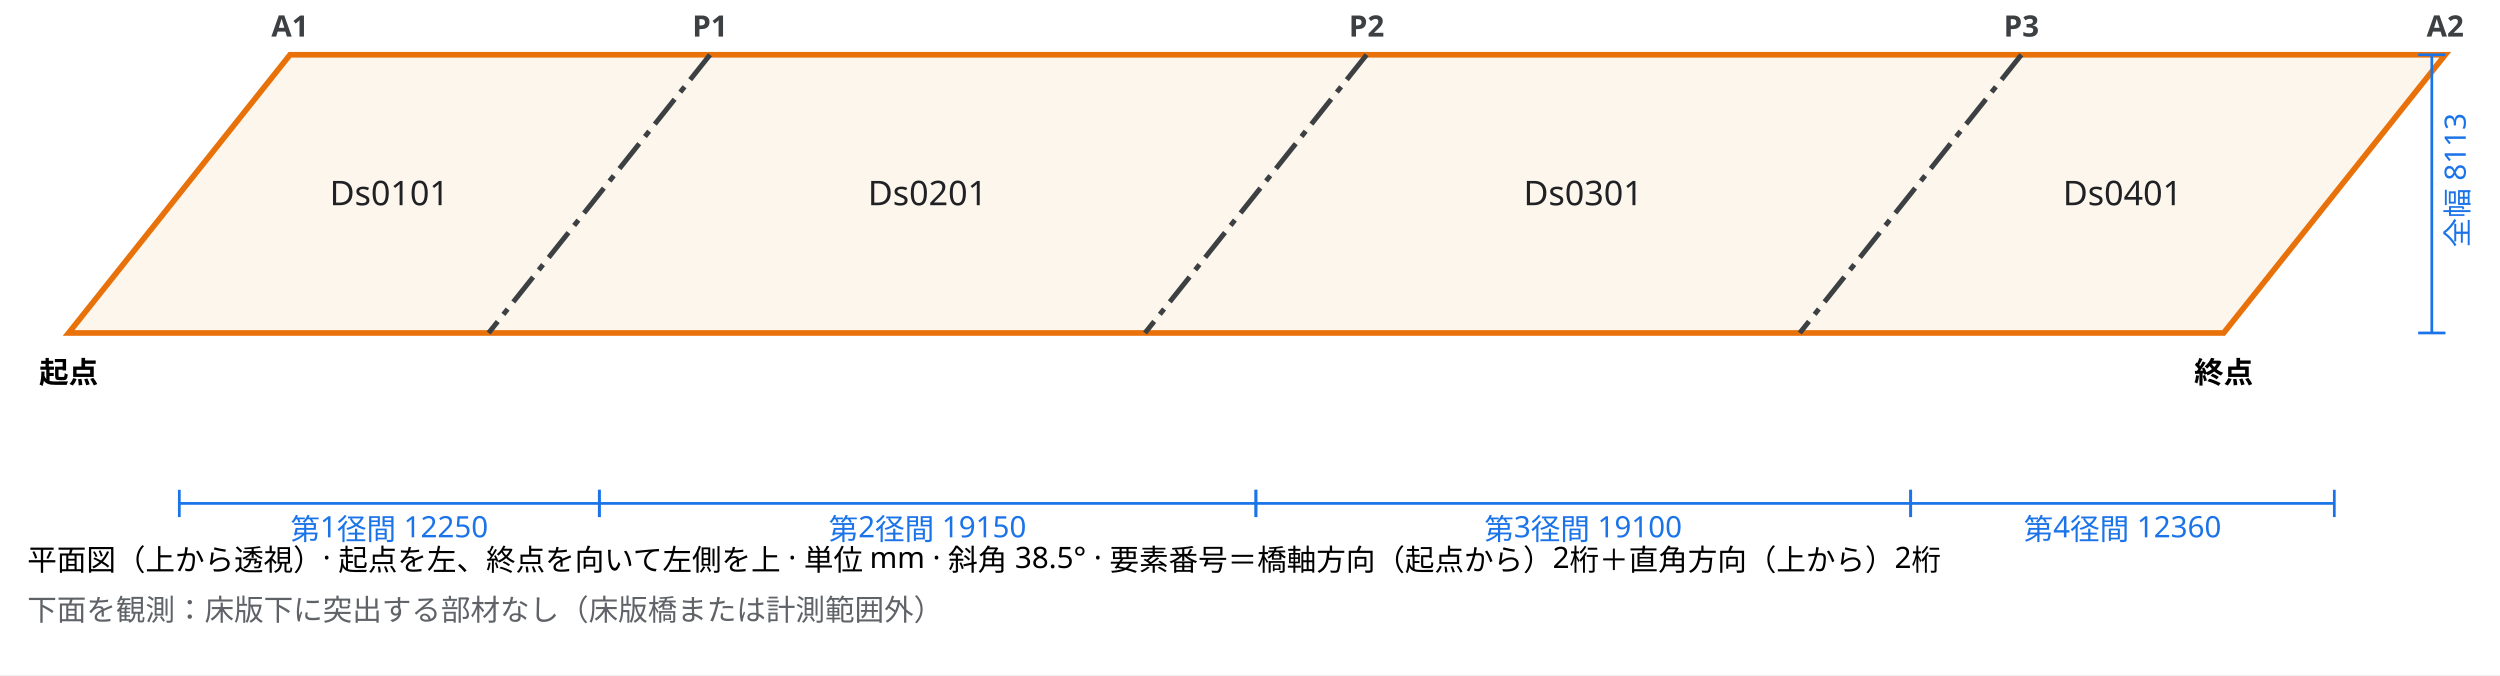
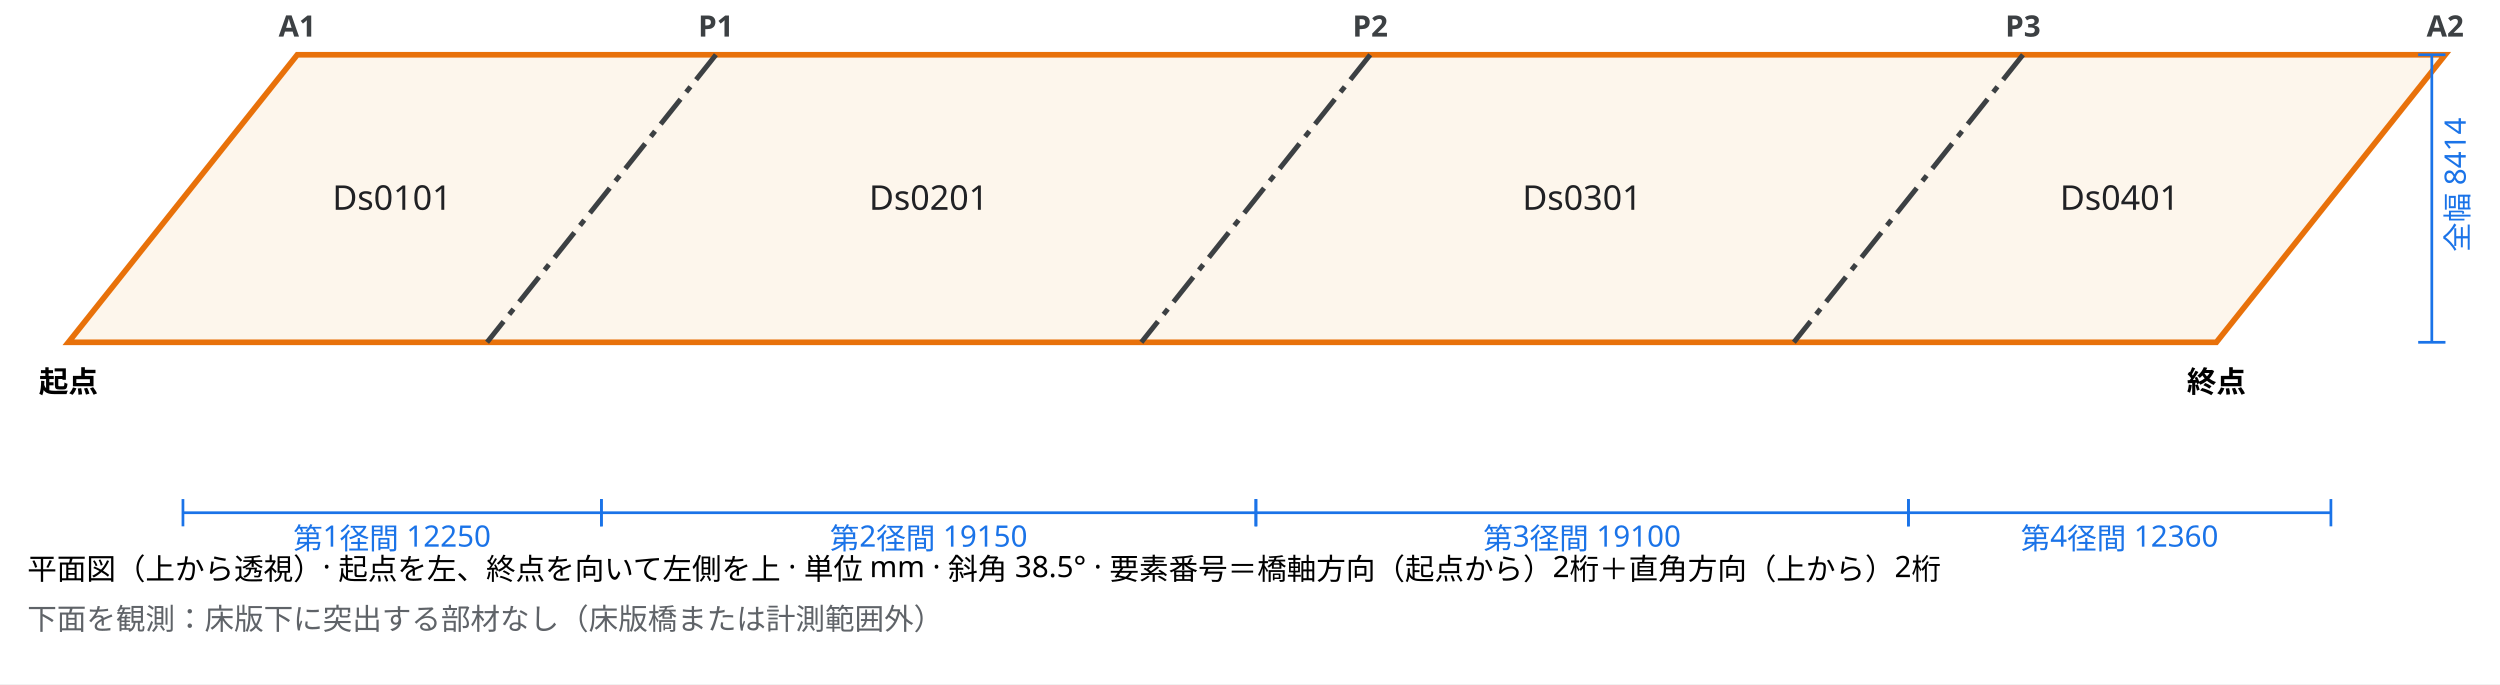
- <svg xmlns="http://www.w3.org/2000/svg" viewBox="0 0 1100 297" font-family="sans-serif" font-size="13">
+ <svg xmlns="http://www.w3.org/2000/svg" viewBox="0 0 1100 301" font-family="sans-serif" font-size="13">
  <defs>
    <marker id="t" viewBox="0 0 2 10" refX="1" refY="5" markerWidth="2" markerHeight="10" orient="auto">
      <path d="M1 0V10" stroke="#1a73e8" />
    </marker>
  </defs>
  <rect width="100%" height="100%" fill="white" />
-   <polygon points="127.6,24.1 1075.9,24.1 978.4,146.5 30.2,146.5" fill="#fdf6ec" stroke="#e8710a" stroke-width="2.5" />
-   <line x1="312.4" y1="24.1" x2="215.0" y2="146.5" stroke="#3c4043" stroke-width="2.2" stroke-dasharray="14 4 3 4" />
-   <text x="312.4" y="16.1" text-anchor="middle" font-weight="bold" fill="#3c4043">P1</text>
-   <line x1="601.3" y1="24.1" x2="503.8" y2="146.5" stroke="#3c4043" stroke-width="2.2" stroke-dasharray="14 4 3 4" />
-   <text x="601.3" y="16.1" text-anchor="middle" font-weight="bold" fill="#3c4043">P2</text>
-   <line x1="889.4" y1="24.1" x2="791.9" y2="146.5" stroke="#3c4043" stroke-width="2.2" stroke-dasharray="14 4 3 4" />
-   <text x="889.4" y="16.1" text-anchor="middle" font-weight="bold" fill="#3c4043">P3</text>
-   <text x="127.6" y="16.1" text-anchor="middle" font-weight="bold" fill="#3c4043">A1</text>
+   <polygon points="130.8,24.1 1075.9,24.1 975.2,150.6 30.1,150.6" fill="#fdf6ec" stroke="#e8710a" stroke-width="2.5" />
+   <line x1="315.0" y1="24.1" x2="214.3" y2="150.6" stroke="#3c4043" stroke-width="2.2" stroke-dasharray="14 4 3 4" />
+   <text x="315.0" y="16.1" text-anchor="middle" font-weight="bold" fill="#3c4043">P1</text>
+   <line x1="602.9" y1="24.1" x2="502.2" y2="150.6" stroke="#3c4043" stroke-width="2.2" stroke-dasharray="14 4 3 4" />
+   <text x="602.9" y="16.1" text-anchor="middle" font-weight="bold" fill="#3c4043">P2</text>
+   <line x1="890.1" y1="24.1" x2="789.3" y2="150.6" stroke="#3c4043" stroke-width="2.2" stroke-dasharray="14 4 3 4" />
+   <text x="890.1" y="16.1" text-anchor="middle" font-weight="bold" fill="#3c4043">P3</text>
+   <text x="130.8" y="16.1" text-anchor="middle" font-weight="bold" fill="#3c4043">A1</text>
  <text x="1075.9" y="16.1" text-anchor="middle" font-weight="bold" fill="#3c4043">A2</text>
-   <text x="171.3" y="90.3" text-anchor="middle" font-size="15" fill="#202124">Ds0101</text>
-   <text x="408.1" y="90.3" text-anchor="middle" font-size="15" fill="#202124">Ds0201</text>
-   <text x="696.6" y="90.3" text-anchor="middle" font-size="15" fill="#202124">Ds0301</text>
-   <text x="933.9" y="90.3" text-anchor="middle" font-size="15" fill="#202124">Ds0401</text>
-   <line x1="78.9" y1="-15.9" x2="1027.1" y2="-15.9" stroke="#1a73e8" stroke-width="1.2" marker-start="url(#t)" marker-end="url(#t)" />
+   <text x="172.5" y="92.3" text-anchor="middle" font-size="15" fill="#202124">Ds0101</text>
+   <text x="408.6" y="92.3" text-anchor="middle" font-size="15" fill="#202124">Ds0201</text>
+   <text x="696.1" y="92.3" text-anchor="middle" font-size="15" fill="#202124">Ds0301</text>
+   <text x="932.6" y="92.3" text-anchor="middle" font-size="15" fill="#202124">Ds0401</text>
+   <line x1="80.5" y1="-15.9" x2="1025.6" y2="-15.9" stroke="#1a73e8" stroke-width="1.2" marker-start="url(#t)" marker-end="url(#t)" />
  <text x="553.0" y="-21.9" text-anchor="middle" fill="#1a73e8">橋長方向 床版長（中心線） 62860</text>
-   <line x1="1070.0" y1="24.1" x2="1070.0" y2="146.5" stroke="#1a73e8" stroke-width="1.2" marker-start="url(#t)" marker-end="url(#t)" />
-   <text x="1086.0" y="79.3" text-anchor="middle" fill="#1a73e8" transform="rotate(-90 1086.0 79.3)">全幅 8113</text>
-   <line x1="78.9" y1="221.5" x2="263.7" y2="221.5" stroke="#1a73e8" stroke-width="1.2" marker-start="url(#t)" marker-end="url(#t)" />
-   <text x="171.3" y="237.5" text-anchor="middle" fill="#1a73e8">第1径間 12250</text>
-   <line x1="263.7" y1="221.5" x2="552.6" y2="221.5" stroke="#1a73e8" stroke-width="1.2" marker-start="url(#t)" marker-end="url(#t)" />
-   <text x="408.1" y="237.5" text-anchor="middle" fill="#1a73e8">第2径間 19150</text>
-   <line x1="552.6" y1="221.5" x2="840.7" y2="221.5" stroke="#1a73e8" stroke-width="1.2" marker-start="url(#t)" marker-end="url(#t)" />
-   <text x="696.6" y="237.5" text-anchor="middle" fill="#1a73e8">第3径間 19100</text>
-   <line x1="840.7" y1="221.5" x2="1027.1" y2="221.5" stroke="#1a73e8" stroke-width="1.2" marker-start="url(#t)" marker-end="url(#t)" />
-   <text x="933.9" y="237.5" text-anchor="middle" fill="#1a73e8">第4径間 12360</text>
-   <text x="30.2" y="168.5" text-anchor="middle" font-weight="bold">起点</text>
-   <text x="978.4" y="168.5" text-anchor="middle" font-weight="bold">終点</text>
-   <text x="12" y="251">平面図（上から透視）· 起点を左、終点を向いて左側を上 · 単位 mm · 斜角 38.5° · 要素番号＝橋軸方向（起点から）2桁＋直角方向（上から）2桁</text>
-   <text x="12" y="273" fill="#5f6368">下面を観測：床版下に突出する部材なし（床版橋または計測範囲外）</text>
+   <line x1="1070.0" y1="24.1" x2="1070.0" y2="150.6" stroke="#1a73e8" stroke-width="1.2" marker-start="url(#t)" marker-end="url(#t)" />
+   <text x="1086.0" y="81.3" text-anchor="middle" fill="#1a73e8" transform="rotate(-90 1086.0 81.3)">全幅 8414</text>
+   <line x1="80.5" y1="225.6" x2="264.6" y2="225.6" stroke="#1a73e8" stroke-width="1.2" marker-start="url(#t)" marker-end="url(#t)" />
+   <text x="172.5" y="241.6" text-anchor="middle" fill="#1a73e8">第1径間 12250</text>
+   <line x1="264.6" y1="225.6" x2="552.6" y2="225.6" stroke="#1a73e8" stroke-width="1.2" marker-start="url(#t)" marker-end="url(#t)" />
+   <text x="408.6" y="241.6" text-anchor="middle" fill="#1a73e8">第2径間 19150</text>
+   <line x1="552.6" y1="225.6" x2="839.7" y2="225.6" stroke="#1a73e8" stroke-width="1.2" marker-start="url(#t)" marker-end="url(#t)" />
+   <text x="696.1" y="241.6" text-anchor="middle" fill="#1a73e8">第3径間 19100</text>
+   <line x1="839.7" y1="225.6" x2="1025.6" y2="225.6" stroke="#1a73e8" stroke-width="1.2" marker-start="url(#t)" marker-end="url(#t)" />
+   <text x="932.6" y="241.6" text-anchor="middle" fill="#1a73e8">第4径間 12360</text>
+   <text x="30.1" y="172.6" text-anchor="middle" font-weight="bold">起点</text>
+   <text x="975.2" y="172.6" text-anchor="middle" font-weight="bold">終点</text>
+   <text x="12" y="255">平面図（上から透視）· 起点を左、終点を向いて左側を上 · 単位 mm · 斜角 38.5° · 要素番号＝橋軸方向（起点から）2桁＋直角方向（上から）2桁</text>
+   <text x="12" y="277" fill="#5f6368">下面を観測：床版下に突出する部材なし（床版橋または計測範囲外）</text>
</svg>
